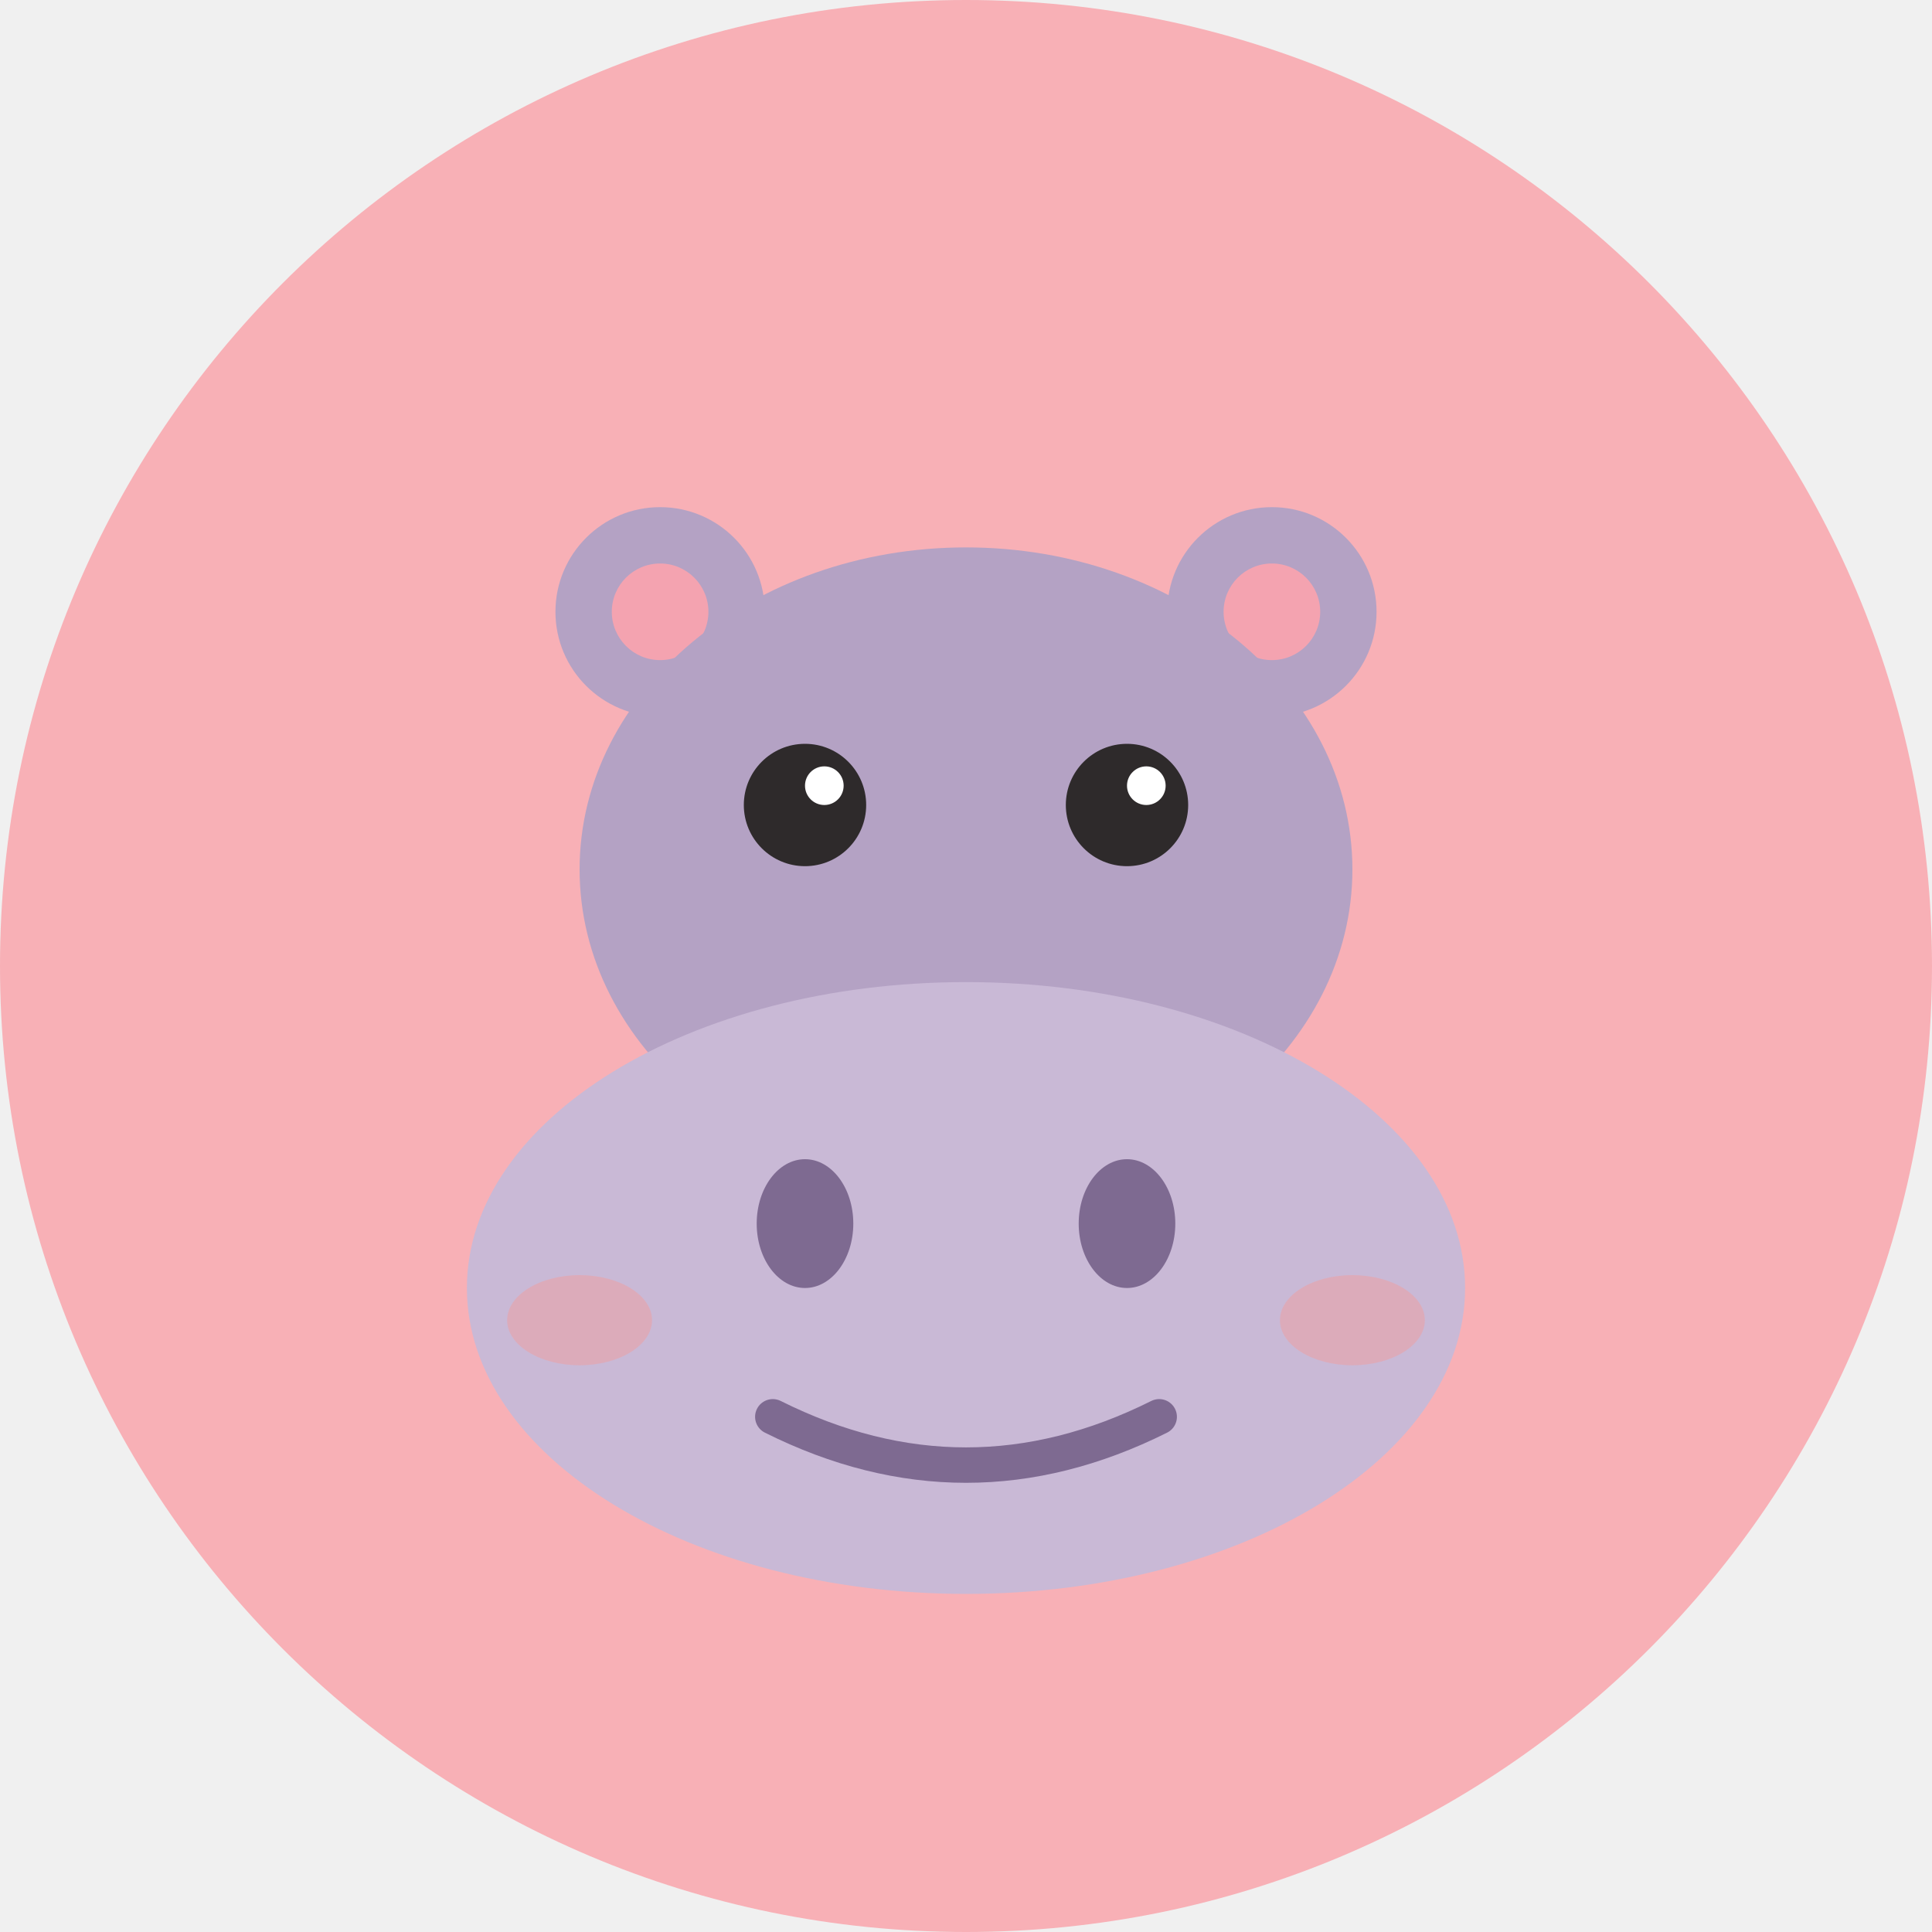
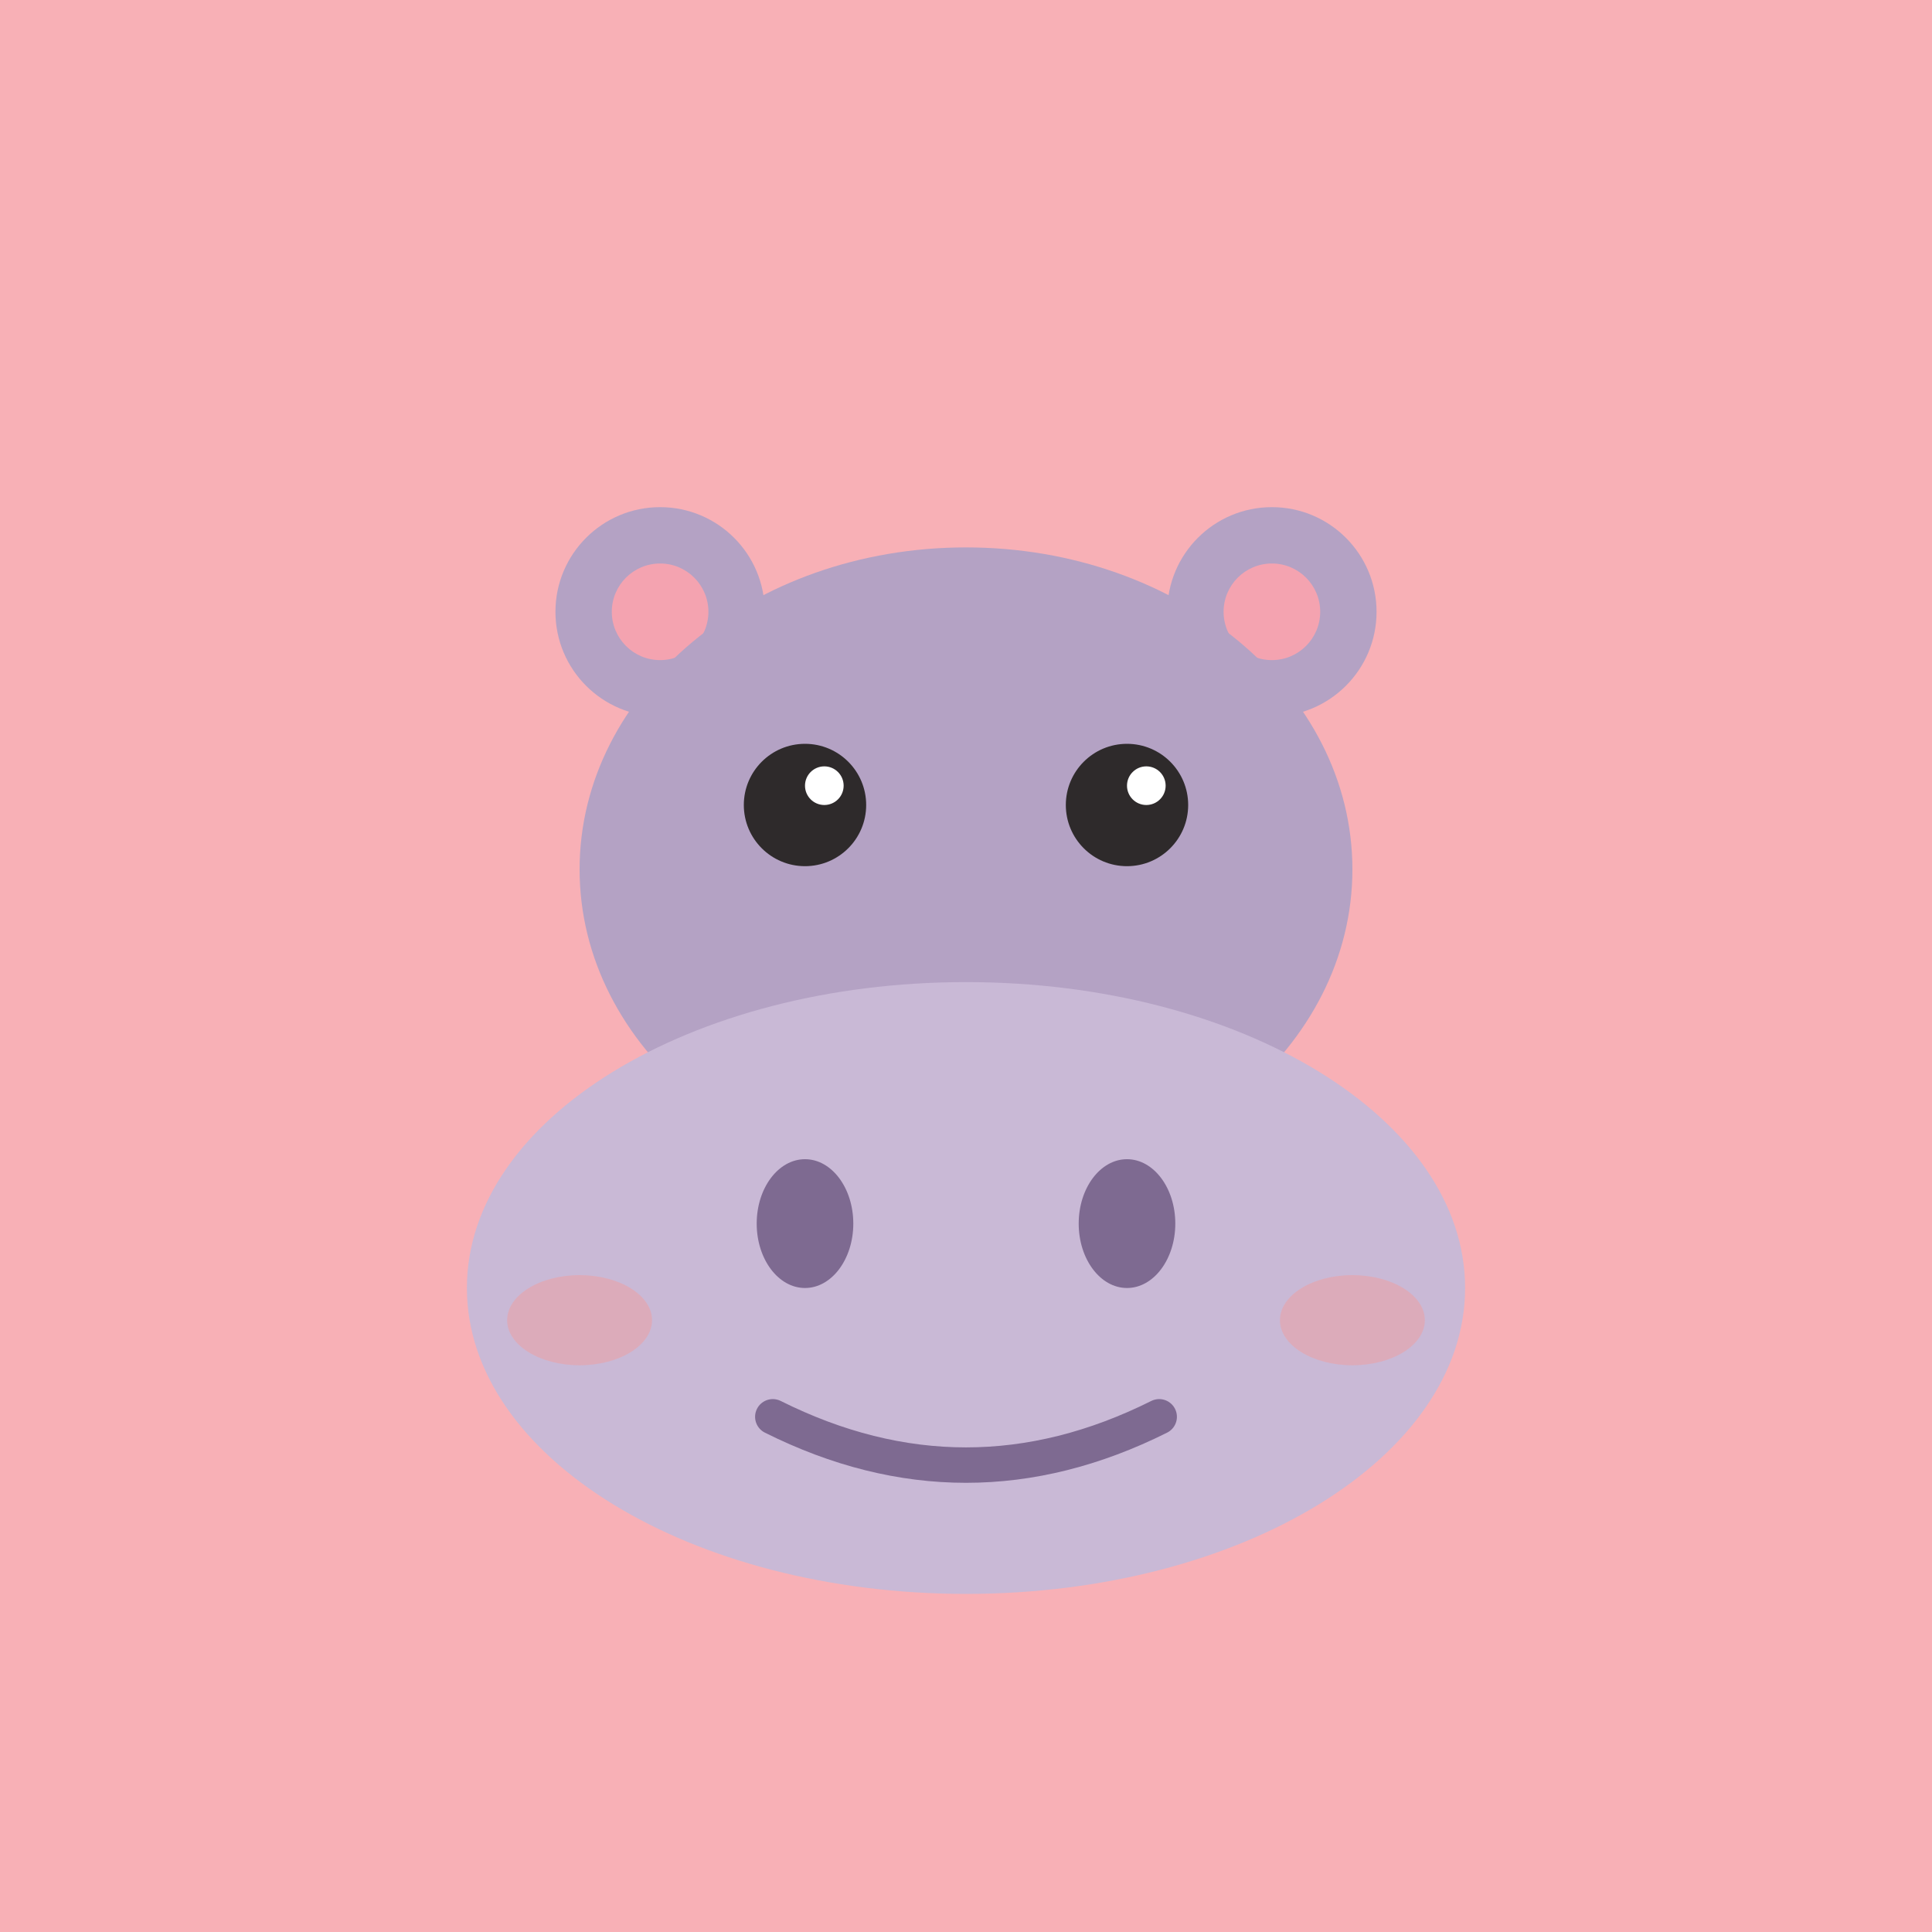
<svg xmlns="http://www.w3.org/2000/svg" viewBox="0 0 120 120" width="120" height="120">
-   <defs>
-     <clipPath id="clip-hippo-rose">
-       <circle cx="60" cy="60" r="60" />
-     </clipPath>
-   </defs>
-   <g clip-path="url(#clip-hippo-rose)">
-     <rect width="120" height="120" fill="#F8B0B6" />
-     <circle cx="41" cy="38" r="6.5" fill="#B4A2C4" />
-     <circle cx="79" cy="38" r="6.5" fill="#B4A2C4" />
-     <circle cx="41" cy="38" r="3" fill="#F4A3B0" />
-     <circle cx="79" cy="38" r="3" fill="#F4A3B0" />
-     <ellipse cx="60" cy="54" rx="24" ry="20" fill="#B4A2C4" />
-     <ellipse cx="60" cy="80" rx="31" ry="19" fill="#C9B9D6" />
-     <circle cx="50" cy="50" r="3.8" fill="#2E2A2B" />
-     <circle cx="51.2" cy="48.8" r="1.2" fill="#FFFFFF" />
-     <circle cx="70" cy="50" r="3.8" fill="#2E2A2B" />
-     <circle cx="71.2" cy="48.8" r="1.2" fill="#FFFFFF" />
-     <ellipse cx="50" cy="76" rx="3" ry="4" fill="#7E6A91" />
-     <ellipse cx="70" cy="76" rx="3" ry="4" fill="#7E6A91" />
-     <path d="M48 88 Q60 94 72 88" fill="none" stroke="#7E6A91" stroke-width="2.2" stroke-linecap="round" stroke-linejoin="round" />
-     <g opacity=".45">
-       <ellipse cx="36" cy="82" rx="4.5" ry="2.8" fill="#F49A9A" />
-       <ellipse cx="84" cy="82" rx="4.5" ry="2.8" fill="#F49A9A" />
-     </g>
+   <rect width="120" height="120" fill="#F8B0B6" />
+   <circle cx="41" cy="38" r="6.5" fill="#B4A2C4" />
+   <circle cx="79" cy="38" r="6.5" fill="#B4A2C4" />
+   <circle cx="41" cy="38" r="3" fill="#F4A3B0" />
+   <circle cx="79" cy="38" r="3" fill="#F4A3B0" />
+   <ellipse cx="60" cy="54" rx="24" ry="20" fill="#B4A2C4" />
+   <ellipse cx="60" cy="80" rx="31" ry="19" fill="#C9B9D6" />
+   <circle cx="50" cy="50" r="3.8" fill="#2E2A2B" />
+   <circle cx="51.2" cy="48.8" r="1.2" fill="#FFFFFF" />
+   <circle cx="70" cy="50" r="3.8" fill="#2E2A2B" />
+   <circle cx="71.2" cy="48.8" r="1.2" fill="#FFFFFF" />
+   <ellipse cx="50" cy="76" rx="3" ry="4" fill="#7E6A91" />
+   <ellipse cx="70" cy="76" rx="3" ry="4" fill="#7E6A91" />
+   <path d="M48 88 Q60 94 72 88" fill="none" stroke="#7E6A91" stroke-width="2.2" stroke-linecap="round" stroke-linejoin="round" />
+   <g opacity=".45">
+     <ellipse cx="36" cy="82" rx="4.5" ry="2.8" fill="#F49A9A" />
+     <ellipse cx="84" cy="82" rx="4.5" ry="2.8" fill="#F49A9A" />
  </g>
</svg>
